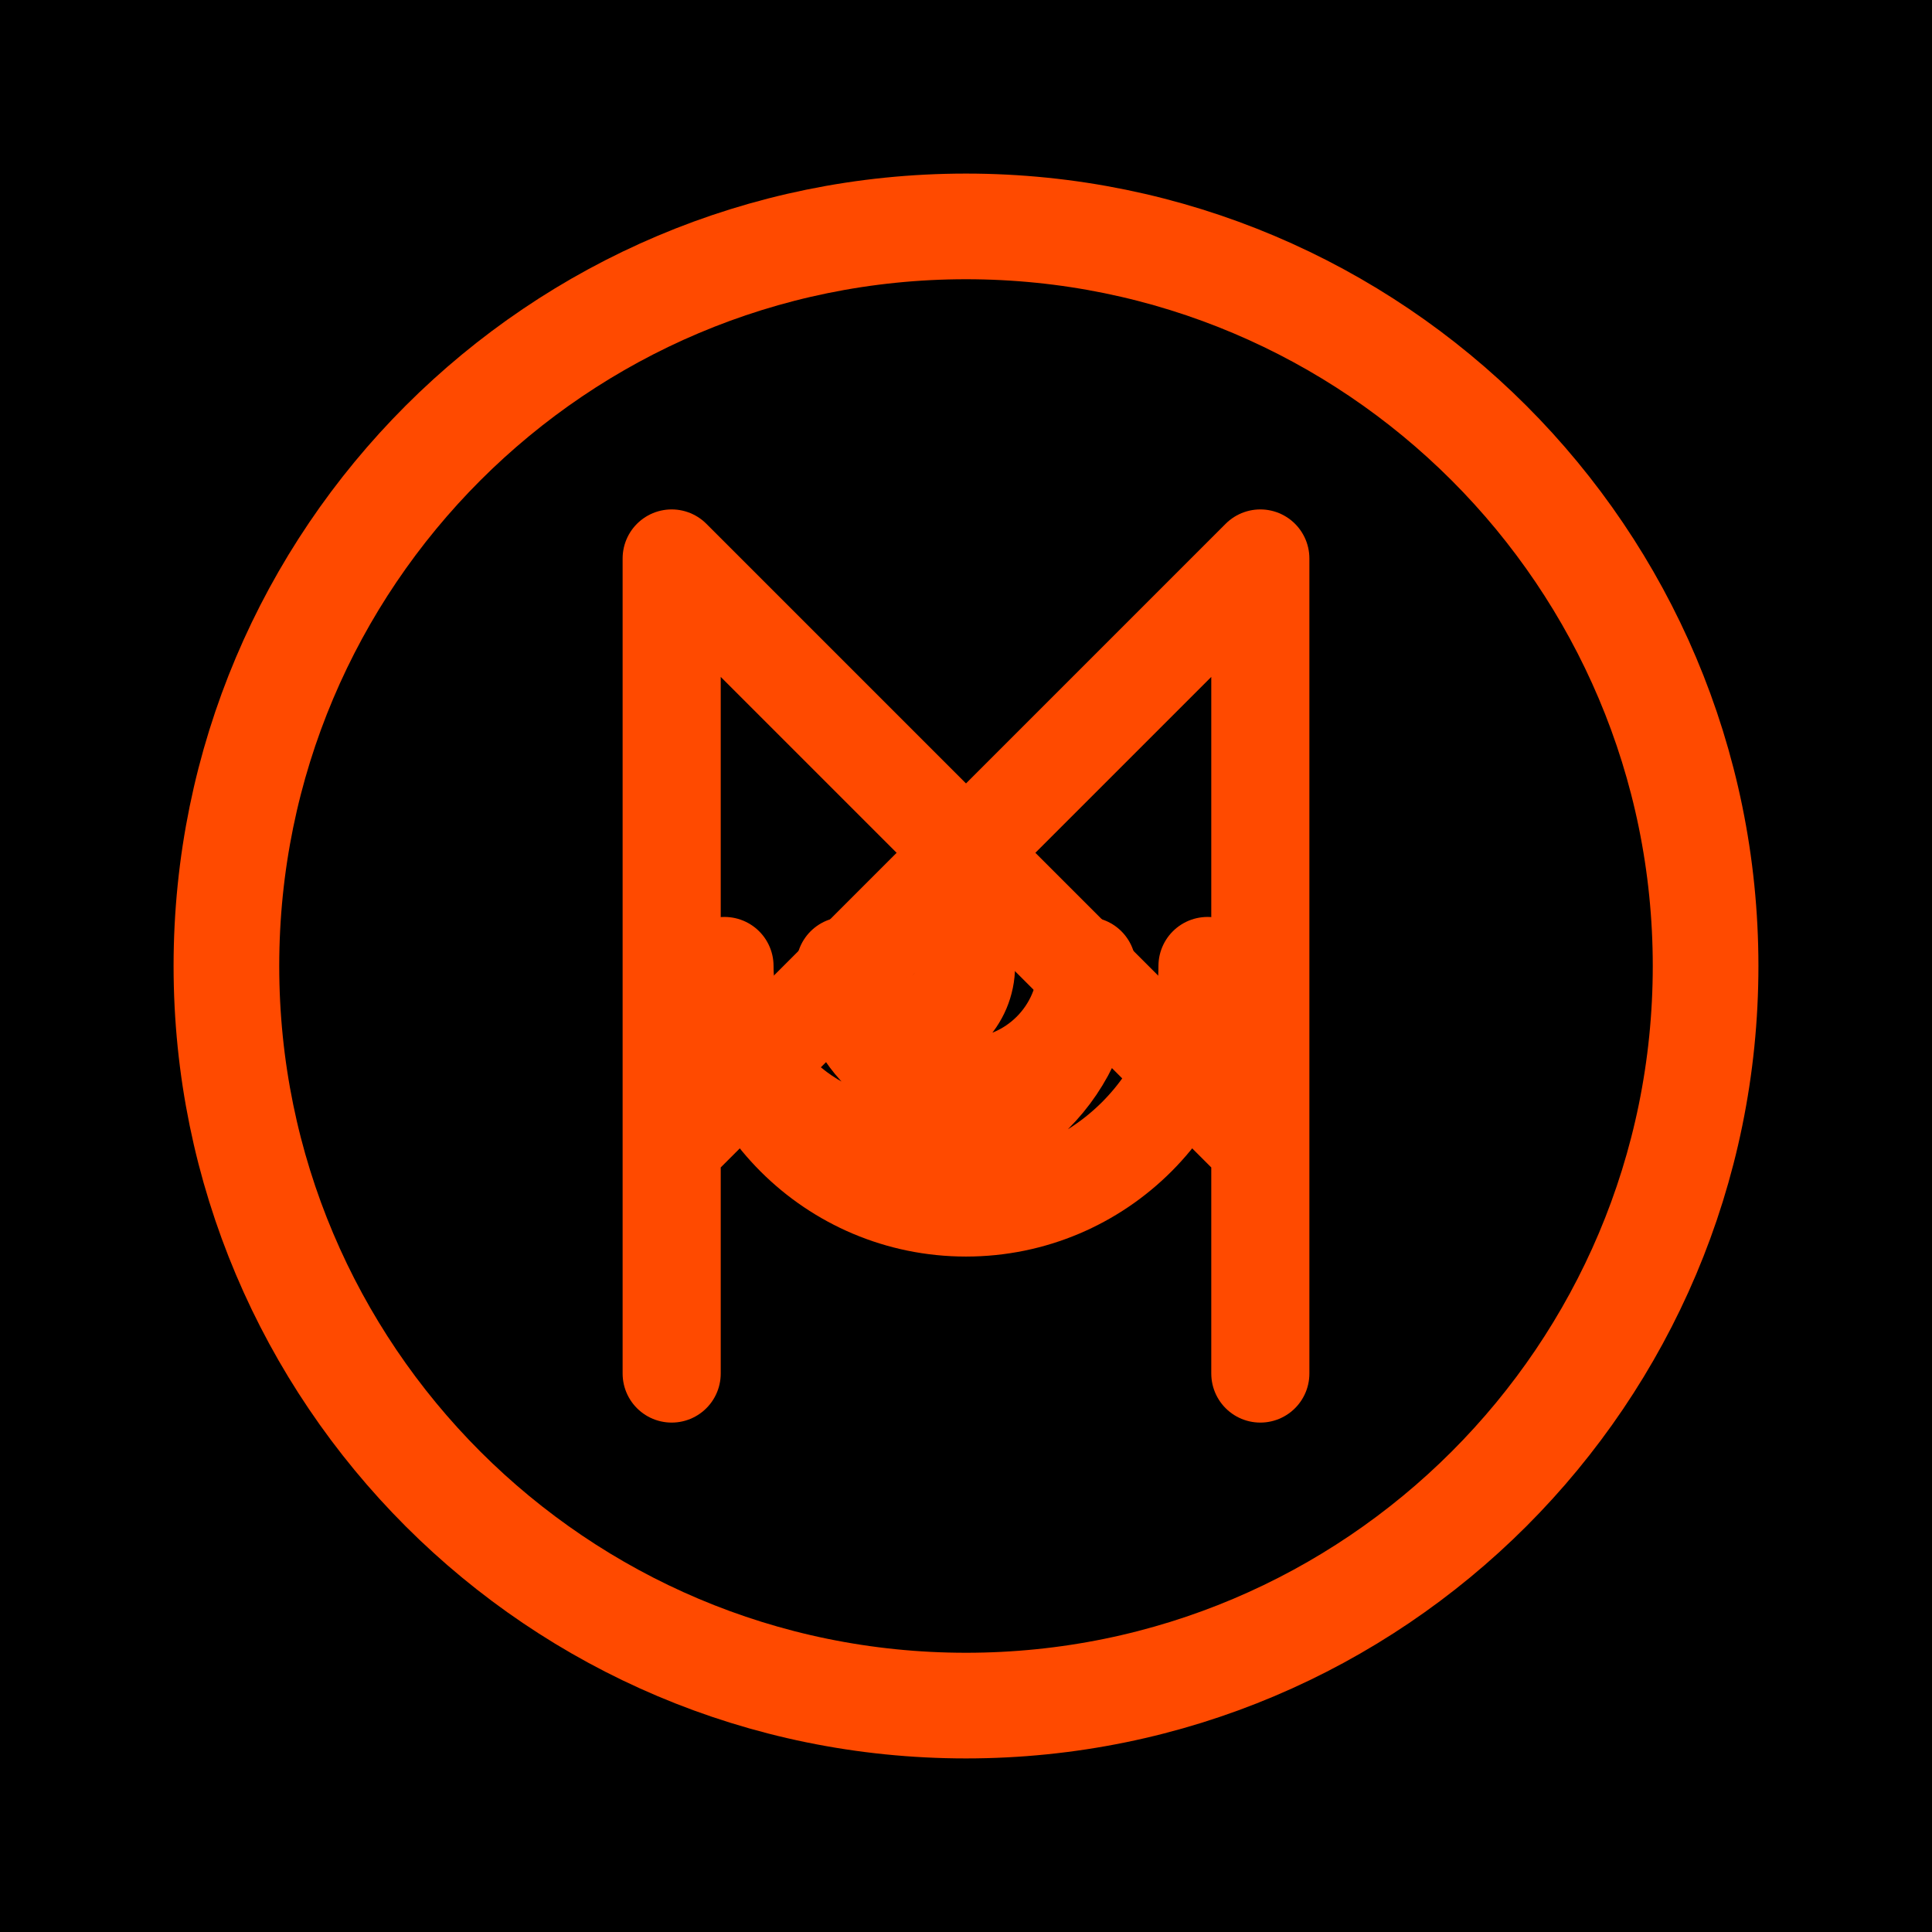
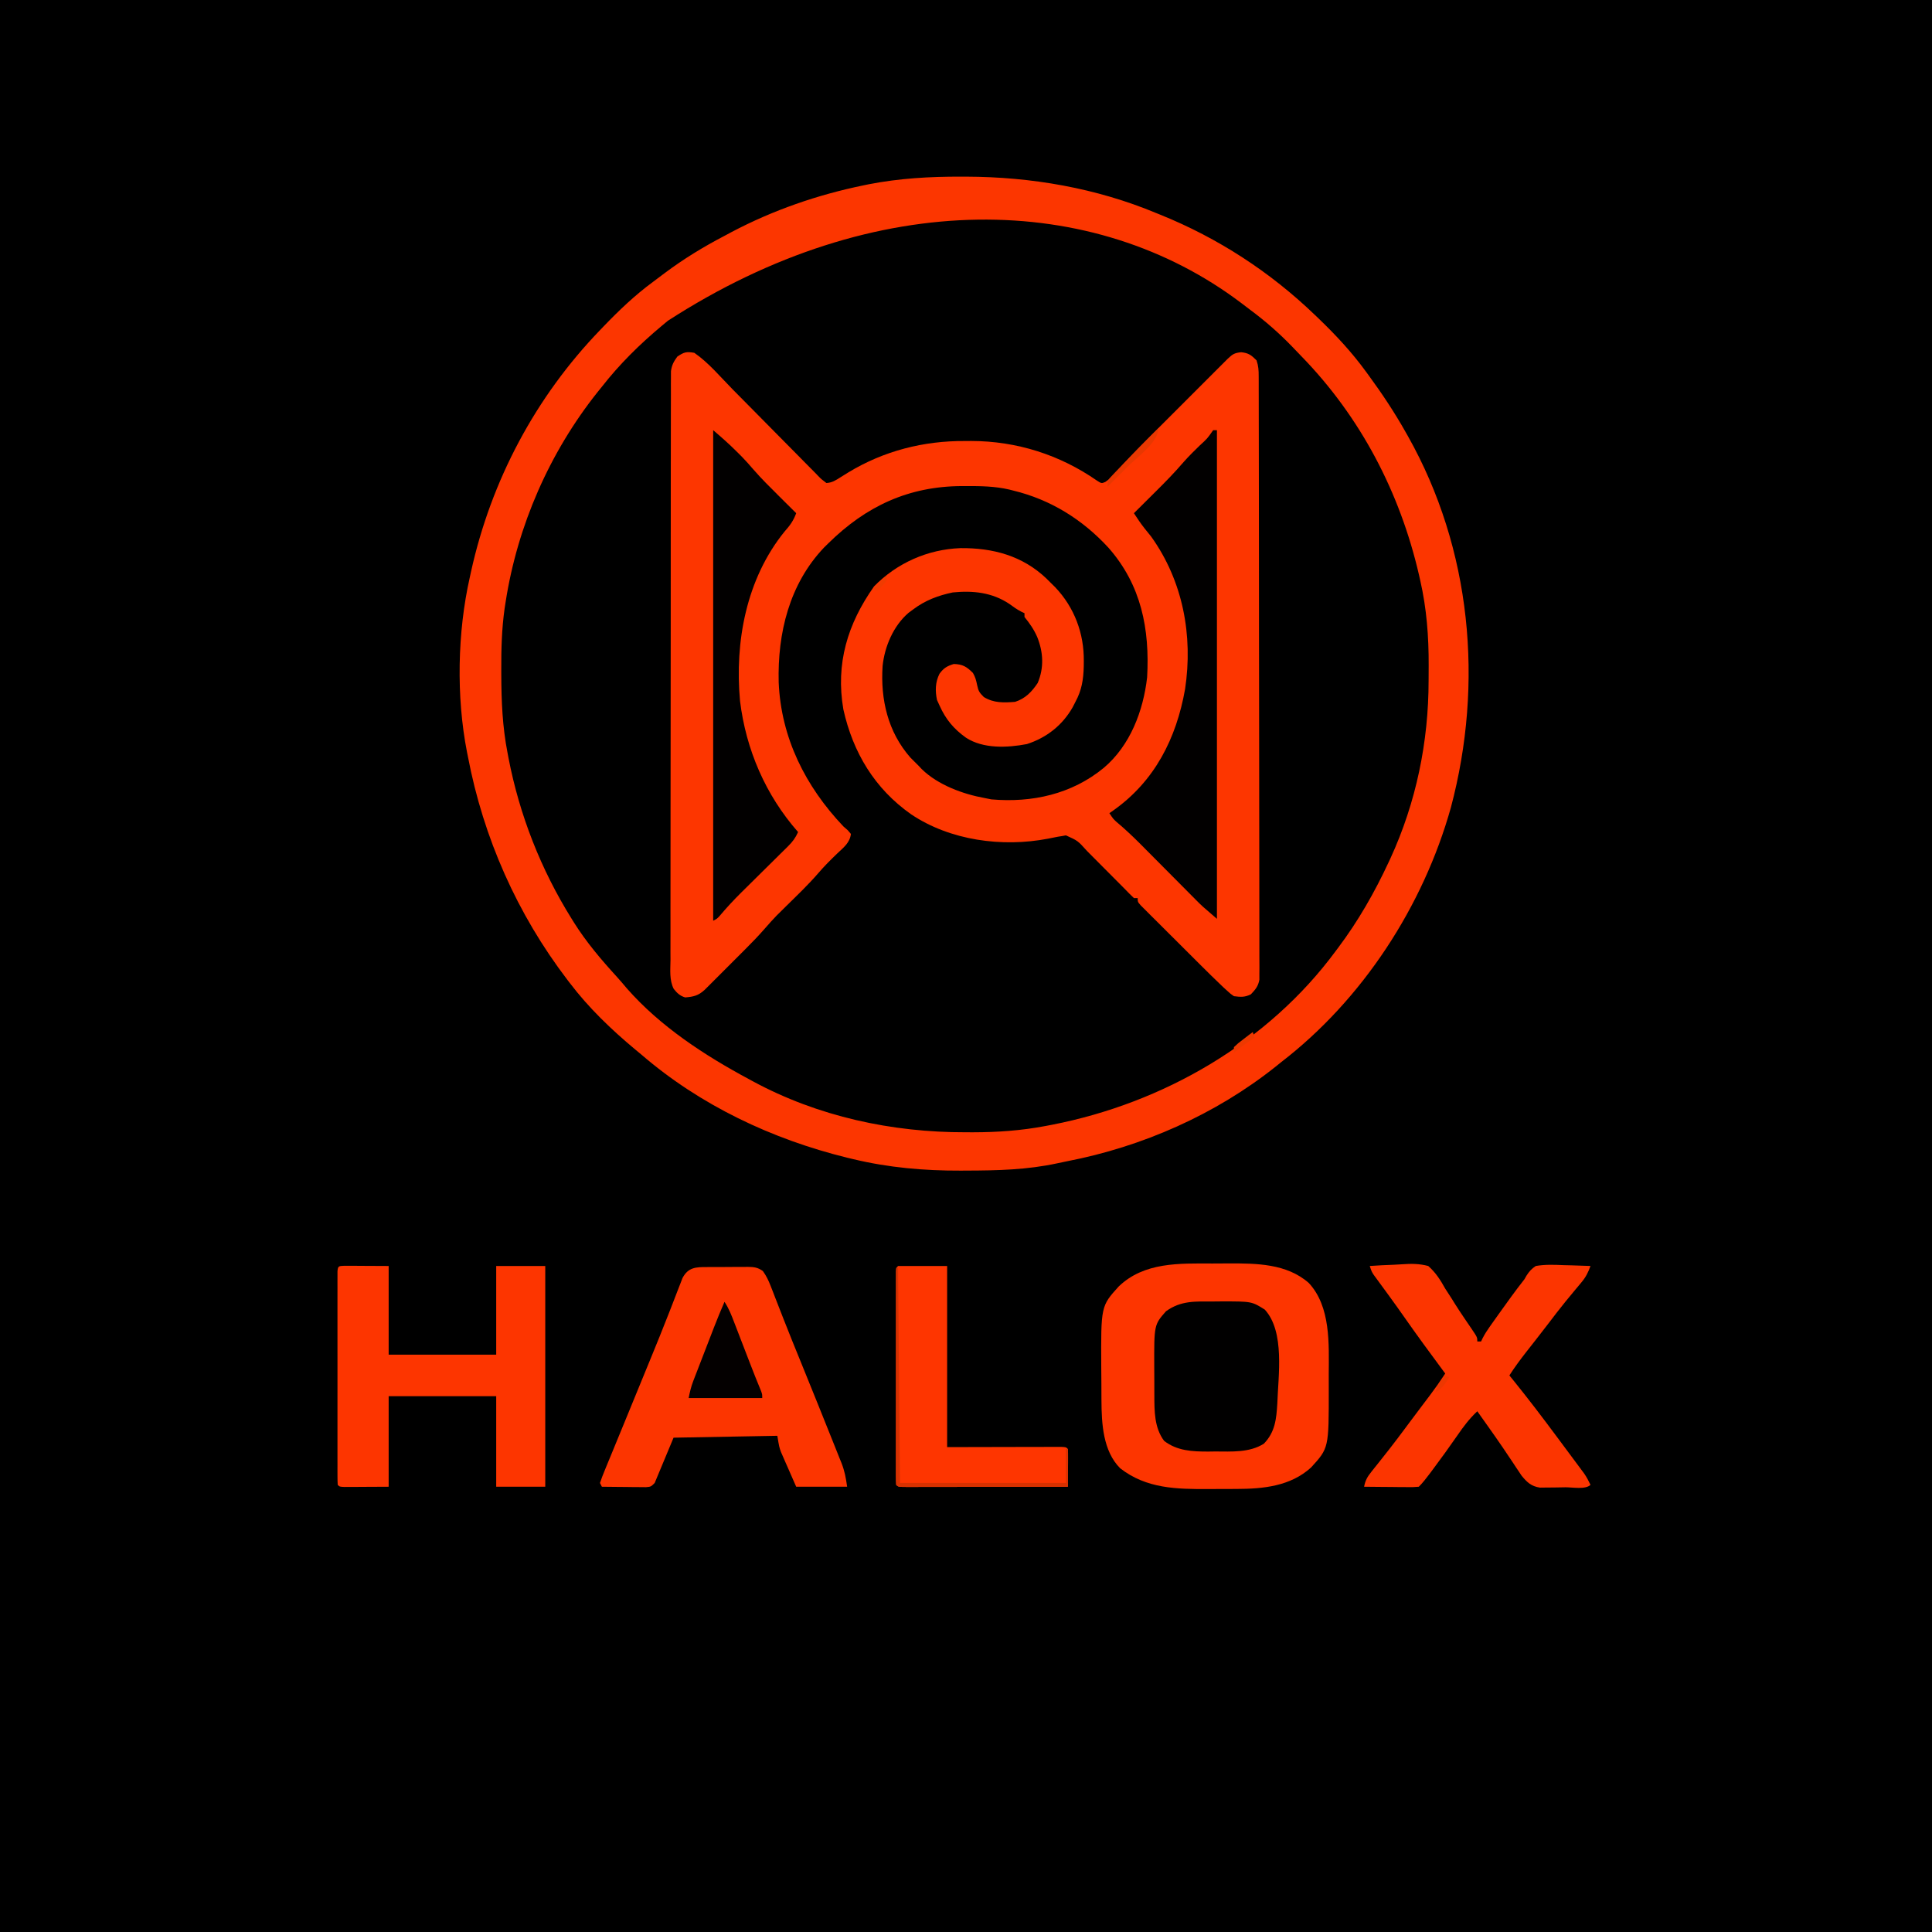
- <svg xmlns="http://www.w3.org/2000/svg" viewBox="0 0 512 512">
-   <rect width="512" height="512" fill="#000" />
-   <g fill="none" stroke="#ff4a00" stroke-linecap="round" stroke-linejoin="round">
-     <circle cx="256" cy="256" r="196" stroke-width="28" />
-     <path d="M178 364V148L256 226 178 304" stroke-width="26" />
-     <path d="M334 364V148L256 226 334 304" stroke-width="26" />
-     <path d="       M 320 256       A 64 64 0 1 1 192 256       A 48 48 0 1 0 288 256       A 32 32 0 1 1 224 256       A 16 16 0 1 0 256 256     " stroke-width="26" />
-   </g>
+ <svg xmlns="http://www.w3.org/2000/svg" version="1.1" width="1024" height="1024">
+   <path d="M0 0 C337.92 0 675.84 0 1024 0 C1024 337.92 1024 675.84 1024 1024 C686.08 1024 348.16 1024 0 1024 C0 686.08 0 348.16 0 0 Z " fill="#000000" transform="translate(0,0)" />
+   <path d="M0 0 C0.665 0.352 1.33 0.704 2.015 1.066 C30.446 16.207 56.509 38.358 75.698 64.258 C76.995 65.994 78.325 67.699 79.664 69.402 C117.286 117.99 132.001 182.931 125.23 243.458 C124.641 247.675 123.881 251.834 123 256 C122.694 257.474 122.694 257.474 122.382 258.977 C110.525 314.681 81.531 366.777 36 402 C35.423 402.453 34.846 402.907 34.251 403.374 C23.98 411.426 13.301 418.478 2 425 C1.362 425.371 0.725 425.742 0.068 426.125 C-10.495 432.213 -21.589 436.751 -33 441 C-33.73 441.276 -34.461 441.552 -35.213 441.836 C-94.981 464.132 -163.36 460.415 -221.375 434.688 C-245.332 423.655 -267.196 408.921 -286.641 391.137 C-288.682 389.288 -290.764 387.517 -292.875 385.75 C-334.974 348.903 -359.92 289.8 -364.83 234.969 C-366.672 202.783 -364.351 171.963 -355 141 C-354.624 139.747 -354.624 139.747 -354.24 138.469 C-341.297 96.446 -314.321 55.575 -279.691 28.137 C-277.924 26.733 -276.18 25.299 -274.465 23.832 C-201.896 -38.01 -91.613 -45.818 0 0 Z " fill="#000000" transform="translate(631,144)" />
+   <path d="M0 0 C7.517 5.177 13.824 12.765 20.206 19.253 C22.936 22.025 25.676 24.788 28.415 27.552 C33.501 32.684 38.583 37.819 43.648 42.971 C47.187 46.569 50.738 50.154 54.297 53.732 C55.649 55.096 56.996 56.465 58.339 57.838 C60.209 59.748 62.093 61.642 63.981 63.533 C64.534 64.106 65.087 64.678 65.657 65.268 C67.35 67.002 67.35 67.002 70 69 C73.016 68.867 75.026 67.532 77.547 65.926 C78.219 65.508 78.891 65.091 79.583 64.66 C80.298 64.216 81.013 63.771 81.75 63.312 C100.511 51.965 121.558 46.6 143.438 46.75 C144.562 46.742 145.687 46.735 146.846 46.727 C170.873 46.782 193.713 54.044 213.398 67.727 C215.823 69.281 215.823 69.281 217.822 68.444 C220.837 66.445 223.078 63.866 225.457 61.177 C231.671 54.301 238.136 47.717 244.695 41.172 C245.862 40.005 247.028 38.837 248.194 37.67 C250.608 35.255 253.023 32.842 255.439 30.43 C258.539 27.337 261.633 24.239 264.726 21.14 C267.12 18.743 269.515 16.348 271.912 13.954 C273.055 12.812 274.198 11.668 275.34 10.524 C276.924 8.938 278.51 7.355 280.098 5.772 C280.999 4.872 281.9 3.972 282.828 3.045 C285.378 0.644 286.338 0.074 289.812 -0.312 C293.749 0.073 295.234 1.234 298 4 C299.033 7.099 299.128 9.229 299.134 12.478 C299.139 13.623 299.143 14.769 299.148 15.949 C299.147 17.845 299.147 17.845 299.147 19.779 C299.15 21.131 299.154 22.483 299.158 23.835 C299.168 27.558 299.172 31.282 299.175 35.005 C299.179 39.017 299.188 43.03 299.197 47.042 C299.217 56.735 299.227 66.427 299.236 76.12 C299.24 80.682 299.245 85.244 299.251 89.806 C299.268 104.965 299.282 120.125 299.289 135.285 C299.291 139.219 299.293 143.154 299.295 147.088 C299.296 148.066 299.296 149.044 299.297 150.052 C299.305 165.904 299.33 181.756 299.363 197.609 C299.396 213.875 299.414 230.142 299.417 246.409 C299.419 255.545 299.428 264.682 299.453 273.819 C299.475 281.597 299.483 289.376 299.474 297.155 C299.469 301.125 299.471 305.095 299.49 309.065 C299.508 312.699 299.507 316.331 299.491 319.965 C299.488 321.904 299.504 323.844 299.521 325.784 C299.512 326.934 299.504 328.085 299.495 329.271 C299.496 330.264 299.497 331.256 299.498 332.279 C298.86 335.767 297.417 337.456 295 340 C291.74 341.63 289.622 341.467 286 341 C284.23 339.772 284.23 339.772 282.395 338.095 C281.695 337.457 280.996 336.818 280.275 336.16 C276.061 332.159 271.924 328.087 267.812 323.98 C266.86 323.031 265.907 322.082 264.955 321.133 C262.976 319.16 261 317.186 259.025 315.21 C256.49 312.675 253.948 310.147 251.405 307.621 C249.444 305.671 247.488 303.717 245.532 301.761 C244.142 300.372 242.746 298.987 241.351 297.603 C240.516 296.765 239.681 295.927 238.82 295.063 C238.081 294.325 237.341 293.587 236.579 292.826 C235 291 235 291 235 289 C234.34 289 233.68 289 233 289 C231.286 287.382 229.628 285.704 228 284 C227.112 283.107 226.224 282.213 225.309 281.293 C224.613 280.592 224.613 280.592 223.903 279.877 C221.818 277.779 219.731 275.684 217.644 273.589 C216.547 272.487 215.451 271.384 214.356 270.281 C212.761 268.673 211.162 267.069 209.562 265.465 C209.079 264.976 208.596 264.488 208.097 263.984 C203.246 258.59 203.246 258.59 196.965 255.758 C195.961 255.94 195.961 255.94 194.938 256.125 C194.15 256.25 193.362 256.375 192.551 256.504 C190.838 256.837 189.127 257.178 187.418 257.527 C163.175 262.173 135.633 258.504 114.897 244.59 C95.574 230.987 84.118 211.913 79 189 C74.825 164.67 81.23 143.674 95.25 123.812 C107.385 111.402 123.706 104.161 141.018 103.525 C158.248 103.345 173.917 107.538 186.617 119.621 C187.404 120.406 188.19 121.191 189 122 C189.724 122.713 190.449 123.426 191.195 124.16 C201.437 134.889 206.61 148.713 206.438 163.438 C206.429 164.358 206.421 165.279 206.412 166.228 C206.24 173.143 205.344 178.859 202 185 C201.526 185.929 201.051 186.859 200.562 187.816 C195.164 197.355 186.746 204.003 176.285 207.375 C165.886 209.353 153.167 209.949 144 204 C137.503 199.351 133.257 194.276 130 187 C129.546 186.01 129.093 185.02 128.625 184 C127.621 179.18 127.697 174.595 129.941 170.125 C132.141 167.105 133.944 166.017 137.5 164.938 C142.239 165.022 144.399 166.399 147.688 169.688 C148.964 171.936 149.37 173.501 149.875 176 C150.594 179.244 150.953 179.953 153.438 182.438 C158.743 185.673 163.956 185.46 170 185 C175.477 183.243 178.852 179.692 182 175 C185.429 166.895 184.969 158.679 181.75 150.625 C179.968 146.544 177.781 143.458 175 140 C175 139.34 175 138.68 175 138 C174.136 137.596 174.136 137.596 173.254 137.184 C170.965 135.982 169.019 134.591 166.938 133.062 C157.819 126.988 147.762 125.938 137 127 C129.244 128.61 122.339 131.218 116 136 C115.176 136.61 114.353 137.219 113.504 137.848 C105.535 144.697 100.857 155.681 99.793 166.01 C98.641 183.725 102.557 200.886 114.5 214.5 C115.981 216.018 117.48 217.521 119 219 C119.517 219.549 120.034 220.098 120.566 220.664 C129.168 229.064 142.424 233.921 154 236 C155.702 236.34 155.702 236.34 157.438 236.688 C179.006 238.579 200.096 233.904 217 220 C231.026 208.17 237.96 189.821 240 172 C241.424 146.472 236.947 123.081 219.485 103.283 C205.7 88.317 188.889 77.817 169 73 C168.315 72.825 167.629 72.65 166.923 72.469 C159.303 70.705 151.729 70.601 143.938 70.625 C143.251 70.626 142.564 70.627 141.856 70.628 C113.612 70.746 91.066 81.22 71 101 C70.269 101.718 69.538 102.436 68.785 103.176 C50.346 122.564 44.065 148.589 44.719 174.641 C45.977 204.138 58.885 229.788 79 251 C79.768 251.672 80.537 252.343 81.328 253.035 C81.88 253.684 82.432 254.332 83 255 C82.451 259.689 79.135 262.157 75.875 265.25 C72.343 268.643 68.913 272.042 65.727 275.766 C60.418 281.924 54.524 287.518 48.738 293.223 C47.845 294.108 46.952 294.994 46.031 295.906 C44.833 297.087 44.833 297.087 43.611 298.291 C41.542 300.438 39.581 302.61 37.632 304.864 C34.191 308.828 30.576 312.569 26.859 316.273 C26.211 316.923 25.562 317.573 24.893 318.243 C23.536 319.6 22.178 320.956 20.819 322.311 C18.738 324.387 16.662 326.469 14.586 328.551 C13.261 329.875 11.935 331.2 10.609 332.523 C9.991 333.144 9.372 333.765 8.734 334.405 C8.157 334.979 7.579 335.554 6.983 336.146 C6.478 336.65 5.973 337.155 5.453 337.674 C2.104 340.73 -0.422 341.308 -4.867 341.656 C-7.62 340.809 -9.143 339.347 -10.92 337.117 C-13.303 332.444 -12.673 326.982 -12.621 321.86 C-12.626 320.505 -12.632 319.151 -12.641 317.796 C-12.658 314.08 -12.644 310.364 -12.624 306.647 C-12.609 302.637 -12.622 298.626 -12.632 294.616 C-12.647 286.762 -12.634 278.909 -12.613 271.055 C-12.589 261.912 -12.591 252.768 -12.593 243.624 C-12.597 227.311 -12.576 210.998 -12.542 194.685 C-12.509 178.852 -12.495 163.018 -12.501 147.184 C-12.508 129.946 -12.505 112.708 -12.486 95.469 C-12.485 94.558 -12.484 93.647 -12.482 92.708 C-12.48 90.877 -12.478 89.047 -12.476 87.217 C-12.469 80.841 -12.469 74.465 -12.47 68.09 C-12.471 60.322 -12.462 52.554 -12.438 44.787 C-12.426 40.823 -12.419 36.859 -12.425 32.894 C-12.43 29.267 -12.421 25.64 -12.402 22.012 C-12.395 20.075 -12.402 18.139 -12.411 16.202 C-12.401 15.053 -12.392 13.905 -12.383 12.721 C-12.382 11.73 -12.38 10.739 -12.378 9.717 C-11.927 6.479 -10.926 4.625 -9 2 C-5.388 -0.408 -4.261 -0.724 0 0 Z " fill="#FD3600" transform="translate(368,187)" />
+   <path d="M0 0 C0.959 0.001 1.918 0.002 2.906 0.004 C37.425 0.121 71.773 6.033 103.75 19.375 C104.396 19.636 105.043 19.896 105.709 20.165 C136.348 32.541 163.956 50.483 187.75 73.375 C188.69 74.275 188.69 74.275 189.65 75.192 C198.841 84.03 207.245 93.065 214.75 103.375 C215.24 104.041 215.729 104.708 216.233 105.395 C223.306 115.064 229.873 124.934 235.75 135.375 C236.149 136.078 236.549 136.781 236.96 137.505 C270.658 197.351 277.269 268.444 259.75 334.375 C245.101 386.671 212.963 436.13 169.75 469.375 C168.317 470.533 168.317 470.533 166.855 471.715 C134.927 497.137 96.207 514.158 56.21 521.89 C54.544 522.218 52.882 522.566 51.223 522.931 C35.215 526.408 19.377 526.776 3.062 526.812 C2.033 526.819 1.004 526.825 -0.057 526.831 C-19.283 526.905 -38.266 525.253 -57 520.75 C-58.065 520.497 -59.13 520.244 -60.228 519.983 C-100.055 510.176 -138.064 492.244 -169.25 465.375 C-170.331 464.476 -171.413 463.579 -172.496 462.684 C-185.225 452.079 -197.213 440.595 -207.25 427.375 C-207.883 426.549 -207.883 426.549 -208.529 425.706 C-235.142 390.824 -253.035 350.471 -261.25 307.375 C-261.496 306.163 -261.496 306.163 -261.746 304.927 C-267.473 275.619 -266.822 241.466 -260.25 212.375 C-259.921 210.859 -259.921 210.859 -259.584 209.312 C-248.951 161.148 -225.497 116.893 -191.25 81.375 C-190.635 80.732 -190.019 80.09 -189.385 79.428 C-181.13 70.845 -172.737 62.832 -163.14 55.769 C-161.082 54.251 -159.046 52.707 -157.008 51.164 C-146.886 43.587 -136.453 37.212 -125.25 31.375 C-123.98 30.694 -122.711 30.013 -121.441 29.332 C-99.485 17.758 -75.897 9.61 -51.625 4.625 C-50.661 4.426 -49.697 4.227 -48.703 4.022 C-32.53 0.881 -16.446 -0.039 0 0 Z M-155.25 76.375 C-156.342 77.285 -157.434 78.194 -158.527 79.102 C-170.264 88.92 -180.818 99.296 -190.25 111.375 C-191.027 112.335 -191.805 113.296 -192.605 114.285 C-218.018 146.243 -234.991 185.027 -241.25 225.375 C-241.427 226.514 -241.605 227.653 -241.787 228.826 C-243.322 239.714 -243.609 250.453 -243.562 261.438 C-243.561 262.339 -243.559 263.24 -243.557 264.168 C-243.51 278.097 -242.934 291.671 -240.25 305.375 C-240.084 306.26 -239.917 307.145 -239.746 308.057 C-233.926 338.301 -222.552 367.27 -206.25 393.375 C-205.881 393.969 -205.513 394.563 -205.133 395.174 C-198.565 405.653 -190.677 414.939 -182.352 424.051 C-180.516 426.081 -178.756 428.152 -177 430.25 C-159.292 450.425 -135.742 465.787 -112.25 478.375 C-111.322 478.881 -111.322 478.881 -110.375 479.397 C-75.786 498.141 -36.524 506.619 2.625 506.5 C4.514 506.506 4.514 506.506 6.441 506.512 C19.442 506.498 32.035 505.617 44.812 503.188 C45.976 502.968 47.139 502.749 48.337 502.523 C107.197 491.047 162.884 459.062 198.75 410.375 C199.171 409.815 199.592 409.255 200.025 408.678 C210.607 394.585 219.325 379.344 226.75 363.375 C227.082 362.662 227.415 361.949 227.757 361.214 C241.342 331.626 247.938 299.546 247.935 267.092 C247.937 264.409 247.956 261.726 247.975 259.043 C248.026 243.798 246.909 228.891 243.5 214 C243.282 213.035 243.065 212.07 242.841 211.076 C232.733 167.338 211.868 127.371 180.485 95.157 C178.8 93.426 177.132 91.681 175.465 89.934 C168.617 82.837 161.389 76.546 153.477 70.662 C151.826 69.432 150.194 68.18 148.562 66.926 C70.689 8.13 -44.636 4.887 -155.25 76.375 Z " fill="#FC3600" transform="translate(509.25,93.625)" />
+   <path d="M0 0 C2.826 0.003 5.651 -0.02 8.476 -0.046 C23.294 -0.097 39.368 0.023 51.084 10.316 C62.789 22.929 61.735 42.738 61.657 58.823 C61.646 61.444 61.657 64.065 61.67 66.687 C61.697 97.816 61.697 97.816 52.271 108.128 C41.329 118.063 26.89 119.462 12.767 119.484 C11.975 119.487 11.182 119.49 10.365 119.494 C8.697 119.499 7.029 119.501 5.361 119.501 C2.864 119.503 0.368 119.521 -2.129 119.54 C-19.002 119.603 -34.992 119.367 -48.889 108.534 C-58.022 99.382 -58.748 84.793 -58.807 72.57 C-58.813 71.641 -58.818 70.712 -58.824 69.755 C-58.834 67.793 -58.84 65.83 -58.844 63.868 C-58.854 60.918 -58.885 57.97 -58.916 55.021 C-59.097 22.607 -59.097 22.607 -49.698 12.206 C-36.21 -0.806 -17.592 -0.041 0 0 Z " fill="#FD3500" transform="translate(642.6038,669.6843)" />
+   <path d="M0 0 C0.762 -0.005 1.523 -0.01 2.308 -0.016 C3.915 -0.022 5.522 -0.021 7.129 -0.012 C9.586 -0.004 12.04 -0.033 14.496 -0.064 C16.06 -0.066 17.624 -0.065 19.188 -0.062 C20.286 -0.079 20.286 -0.079 21.407 -0.097 C24.709 -0.051 26.719 0.165 29.432 2.111 C31.286 4.703 32.434 7.112 33.582 10.086 C34.258 11.81 34.258 11.81 34.948 13.568 C35.185 14.185 35.421 14.802 35.665 15.437 C36.692 18.117 37.743 20.788 38.791 23.46 C39.353 24.893 39.914 26.327 40.474 27.761 C43.398 35.249 46.432 42.691 49.469 50.134 C52.36 57.227 55.227 64.33 58.094 71.434 C58.439 72.289 58.785 73.145 59.141 74.027 C61.258 79.276 63.366 84.528 65.461 89.786 C66.127 91.452 66.795 93.117 67.466 94.782 C68.399 97.098 69.322 99.417 70.242 101.738 C70.517 102.416 70.793 103.093 71.076 103.791 C72.804 108.187 73.402 111.589 74.094 116.434 C65.184 116.434 56.274 116.434 47.094 116.434 C45.629 113.092 44.165 109.751 42.656 106.309 C42.195 105.267 41.735 104.225 41.26 103.152 C40.897 102.314 40.534 101.476 40.16 100.613 C39.602 99.341 39.602 99.341 39.033 98.042 C38.094 95.434 38.094 95.434 37.094 89.434 C9.869 89.929 9.869 89.929 -17.906 90.434 C-21.206 98.354 -24.506 106.274 -27.906 114.434 C-29.906 116.434 -29.906 116.434 -32.52 116.661 C-33.599 116.65 -34.678 116.64 -35.789 116.629 C-36.956 116.622 -38.122 116.616 -39.324 116.609 C-40.548 116.593 -41.771 116.576 -43.031 116.559 C-44.262 116.55 -45.493 116.541 -46.762 116.531 C-49.81 116.508 -52.858 116.475 -55.906 116.434 C-56.236 115.774 -56.566 115.114 -56.906 114.434 C-56.135 112.125 -55.294 109.932 -54.355 107.691 C-54.07 106.993 -53.785 106.295 -53.491 105.575 C-52.532 103.233 -51.563 100.896 -50.594 98.559 C-49.915 96.905 -49.237 95.251 -48.559 93.597 C-47.108 90.058 -45.653 86.521 -44.194 82.985 C-40.735 74.598 -37.303 66.199 -33.868 57.802 C-32.721 55.002 -31.572 52.203 -30.422 49.405 C-26.967 40.987 -23.541 32.561 -20.238 24.082 C-19.96 23.37 -19.681 22.658 -19.394 21.924 C-18.117 18.663 -16.852 15.399 -15.609 12.125 C-15.173 11.009 -14.738 9.892 -14.289 8.742 C-13.922 7.781 -13.555 6.82 -13.176 5.83 C-10.127 0.077 -6.055 -0.024 0 0 Z " fill="#FC3500" transform="translate(374.9062,671.5664)" />
+   <path d="M0 0 C1.084 0.005 2.168 0.01 3.285 0.016 C4.338 0.018 5.391 0.021 6.477 0.023 C7.825 0.033 9.173 0.042 10.562 0.051 C14.832 0.072 19.101 0.092 23.5 0.114 C23.5 15.624 23.5 31.134 23.5 47.114 C42.31 47.114 61.12 47.114 80.5 47.114 C80.5 31.604 80.5 16.094 80.5 0.114 C89.08 0.114 97.66 0.114 106.5 0.114 C106.5 38.724 106.5 77.334 106.5 117.114 C97.92 117.114 89.34 117.114 80.5 117.114 C80.5 101.274 80.5 85.434 80.5 69.114 C61.69 69.114 42.88 69.114 23.5 69.114 C23.5 84.954 23.5 100.794 23.5 117.114 C19.23 117.134 14.961 117.155 10.562 117.176 C8.54 117.19 8.54 117.19 6.477 117.204 C4.897 117.207 4.897 117.207 3.285 117.211 C1.659 117.219 1.659 117.219 0 117.227 C-2.5 117.114 -2.5 117.114 -3.5 116.114 C-3.598 114.623 -3.627 113.128 -3.627 111.634 C-3.63 110.667 -3.633 109.699 -3.636 108.702 C-3.634 107.632 -3.632 106.562 -3.63 105.459 C-3.631 104.339 -3.633 103.219 -3.635 102.065 C-3.639 98.341 -3.636 94.618 -3.633 90.895 C-3.634 88.32 -3.635 85.746 -3.636 83.171 C-3.637 77.767 -3.635 72.364 -3.631 66.96 C-3.625 60.704 -3.627 54.448 -3.632 48.192 C-3.638 42.185 -3.637 36.178 -3.634 30.17 C-3.633 27.609 -3.634 25.048 -3.637 22.486 C-3.639 18.913 -3.635 15.341 -3.63 11.768 C-3.632 10.698 -3.634 9.627 -3.636 8.525 C-3.633 7.557 -3.63 6.59 -3.627 5.593 C-3.627 4.747 -3.626 3.901 -3.626 3.03 C-3.432 0.074 -2.972 0.135 0 0 Z " fill="#FD3500" transform="translate(182.5002,670.8865)" />
+   <path d="M0 0 C0.66 0 1.32 0 2 0 C2 85.47 2 170.94 2 259 C-5.873 252.252 -5.873 252.252 -9.34 248.758 C-10.114 247.98 -10.889 247.202 -11.687 246.401 C-12.5 245.579 -13.314 244.757 -14.152 243.91 C-15.011 243.047 -15.87 242.185 -16.755 241.296 C-20.404 237.63 -24.048 233.959 -27.691 230.288 C-30.364 227.598 -33.039 224.91 -35.715 222.223 C-36.932 220.993 -36.932 220.993 -38.175 219.738 C-42.431 215.463 -46.753 211.372 -51.381 207.5 C-53 206 -53 206 -55 203 C-54.287 202.504 -53.574 202.007 -52.84 201.496 C-30.958 185.976 -19.519 163.403 -14.878 137.211 C-10.61 108.865 -15.982 79.981 -32.859 56.402 C-33.993 54.951 -35.145 53.513 -36.324 52.098 C-38.393 49.508 -40.189 46.774 -42 44 C-41.401 43.406 -40.801 42.811 -40.183 42.199 C-37.924 39.957 -35.668 37.713 -33.412 35.467 C-32.443 34.502 -31.472 33.539 -30.5 32.576 C-25.35 27.47 -20.323 22.337 -15.607 16.827 C-12.927 13.779 -10.027 10.96 -7.125 8.125 C-3.082 4.432 -3.082 4.432 0 0 Z " fill="#020000" transform="translate(643,228)" />
+   <path d="M0 0 C4.25 -0.299 8.493 -0.516 12.75 -0.659 C14.193 -0.719 15.636 -0.801 17.076 -0.905 C21.959 -1.25 26.243 -1.268 31 0 C34.98 3.494 37.436 7.406 40 12 C41.138 13.776 42.283 15.548 43.438 17.312 C44.257 18.635 44.257 18.635 45.094 19.984 C46.581 22.336 48.098 24.649 49.656 26.953 C50.346 27.973 50.346 27.973 51.049 29.014 C51.963 30.362 52.88 31.707 53.801 33.05 C57 37.781 57 37.781 57 40 C57.66 40 58.32 40 59 40 C59.278 39.416 59.557 38.832 59.844 38.23 C60.938 36.119 62.132 34.252 63.504 32.312 C63.993 31.619 64.482 30.926 64.986 30.212 C65.766 29.117 65.766 29.117 66.562 28 C67.098 27.245 67.634 26.491 68.186 25.713 C72.685 19.399 77.205 13.094 82 7 C82.352 6.381 82.705 5.763 83.068 5.126 C84.553 2.846 85.717 1.506 88 0 C92.968 -0.865 97.859 -0.661 102.875 -0.438 C104.245 -0.402 105.615 -0.37 106.984 -0.342 C110.325 -0.259 113.661 -0.144 117 0 C115.801 3.284 114.557 5.853 112.312 8.531 C111.784 9.17 111.256 9.808 110.711 10.466 C110.146 11.137 109.582 11.809 109 12.5 C107.81 13.939 106.621 15.379 105.434 16.82 C104.847 17.531 104.26 18.242 103.656 18.974 C100.574 22.745 97.636 26.623 94.684 30.496 C92.612 33.212 90.515 35.907 88.41 38.598 C87.784 39.398 87.158 40.199 86.513 41.024 C85.284 42.595 84.053 44.165 82.821 45.734 C79.702 49.725 76.741 53.74 74 58 C75.038 59.276 75.038 59.276 76.098 60.578 C83.996 70.34 91.582 80.315 99.067 90.396 C100.376 92.16 101.687 93.921 103 95.682 C104.941 98.285 106.877 100.892 108.812 103.5 C109.405 104.295 109.998 105.09 110.609 105.909 C111.157 106.651 111.705 107.392 112.27 108.156 C112.75 108.804 113.231 109.452 113.726 110.119 C115.01 112.014 116.025 113.931 117 116 C114.39 118.61 107.348 117.274 103.809 117.295 C101.772 117.312 99.736 117.356 97.699 117.4 C96.411 117.409 95.124 117.417 93.797 117.426 C92.023 117.448 92.023 117.448 90.214 117.47 C85.58 116.792 83.325 114.627 80.429 111.072 C79.987 110.405 79.545 109.738 79.09 109.051 C78.325 107.913 78.325 107.913 77.546 106.753 C77.015 105.948 76.484 105.142 75.938 104.312 C74.798 102.614 73.657 100.916 72.516 99.219 C71.937 98.356 71.359 97.494 70.764 96.605 C67.962 92.467 65.079 88.388 62.188 84.312 C61.666 83.576 61.144 82.84 60.607 82.081 C59.406 80.387 58.203 78.693 57 77 C52.826 80.901 49.658 85.108 46.438 89.812 C42.184 95.933 37.85 101.977 33.375 107.938 C32.866 108.617 32.358 109.297 31.834 109.997 C29.983 112.454 28.178 114.822 26 117 C23.111 117.227 23.111 117.227 19.461 117.195 C17.508 117.186 17.508 117.186 15.516 117.176 C14.135 117.159 12.755 117.142 11.375 117.125 C9.987 117.115 8.599 117.106 7.211 117.098 C3.807 117.074 0.404 117.041 -3 117 C-2.394 113.749 -1.319 111.807 0.738 109.234 C1.305 108.517 1.872 107.801 2.456 107.062 C3.068 106.299 3.681 105.536 4.312 104.75 C5.599 103.123 6.884 101.496 8.168 99.867 C8.814 99.05 9.461 98.232 10.126 97.39 C12.844 93.923 15.492 90.406 18.125 86.875 C18.606 86.231 19.086 85.587 19.581 84.923 C20.554 83.62 21.525 82.316 22.497 81.012 C24.083 78.889 25.677 76.772 27.273 74.656 C27.813 73.94 28.353 73.223 28.91 72.485 C29.936 71.123 30.964 69.762 31.993 68.402 C34.795 64.678 37.454 60.903 40 57 C39.639 56.513 39.277 56.027 38.905 55.526 C31.999 46.214 25.146 36.875 18.496 27.379 C15.829 23.575 13.135 19.796 10.398 16.043 C9.501 14.811 9.501 14.811 8.586 13.555 C7.427 11.967 6.265 10.382 5.099 8.799 C4.578 8.084 4.057 7.369 3.52 6.633 C3.057 6.003 2.594 5.372 2.116 4.723 C1 3 1 3 0 0 Z " fill="#FC3500" transform="translate(726,671)" />
+   <path d="M0 0 C4.366 3.742 8.469 7.332 12.5 11.375 C13.377 12.249 14.253 13.123 15.156 14.023 C17.268 16.187 19.253 18.433 21.223 20.727 C25.556 25.723 30.24 30.349 34.938 35 C35.812 35.87 36.687 36.74 37.588 37.637 C39.723 39.76 41.86 41.881 44 44 C42.533 48.059 40.63 50.583 37.77 53.812 C17.526 78.838 11.372 112.118 14.227 143.495 C17.37 169.36 27.82 193.464 45 213 C43.643 216.036 42.125 218.117 39.763 220.448 C38.776 221.43 38.776 221.43 37.769 222.432 C37.058 223.13 36.346 223.828 35.613 224.547 C34.878 225.277 34.143 226.007 33.385 226.759 C31.032 229.094 28.673 231.423 26.312 233.75 C23.971 236.064 21.63 238.379 19.293 240.698 C17.84 242.139 16.384 243.577 14.926 245.012 C10.897 249.002 7.095 253.098 3.444 257.436 C2 259 2 259 0 260 C0 174.2 0 88.4 0 0 Z " fill="#020000" transform="translate(378,228)" />
+   <path d="M0 0 C1.29 -0.012 2.579 -0.024 3.908 -0.037 C20.24 -0.062 20.24 -0.062 27.188 4.312 C37.936 16.084 34.278 39.432 33.812 54.188 C33.318 62.371 32.608 69.281 26.688 75.375 C19.042 80.195 9.595 79.523 0.875 79.5 C-0.336 79.516 -1.547 79.532 -2.795 79.549 C-11.256 79.553 -19.29 79.192 -26.188 73.875 C-31.379 66.898 -31.343 58.146 -31.355 49.762 C-31.359 48.974 -31.362 48.186 -31.366 47.375 C-31.371 45.717 -31.373 44.059 -31.373 42.401 C-31.375 39.893 -31.393 37.385 -31.412 34.877 C-31.492 12.344 -31.492 12.344 -25.188 5.188 C-17.198 -0.605 -9.503 0.005 0 0 Z " fill="#010000" transform="translate(643.1875,689.8125)" />
+   <path d="M0 0 C8.58 0 17.16 0 26 0 C26 31.68 26 63.36 26 96 C46.688 95.96 46.688 95.96 67.377 95.91 C69.958 95.907 72.54 95.904 75.121 95.902 C75.796 95.9 76.471 95.897 77.167 95.894 C79.145 95.887 81.124 95.887 83.103 95.886 C84.22 95.884 85.337 95.882 86.488 95.88 C89 96 89 96 90 97 C90.087 98.489 90.107 99.981 90.098 101.473 C90.093 102.821 90.093 102.821 90.088 104.197 C90.075 105.616 90.075 105.616 90.062 107.062 C90.058 108.012 90.053 108.961 90.049 109.939 C90.037 112.293 90.021 114.646 90 117 C78.283 117.023 66.565 117.041 54.848 117.052 C49.408 117.057 43.968 117.064 38.528 117.075 C33.282 117.086 28.037 117.092 22.791 117.095 C20.785 117.097 18.779 117.1 16.773 117.106 C13.974 117.113 11.175 117.114 8.375 117.114 C7.537 117.117 6.699 117.121 5.836 117.124 C0.114 117.114 0.114 117.114 -1 116 C-1.098 114.509 -1.126 113.014 -1.127 111.521 C-1.13 110.553 -1.133 109.586 -1.136 108.589 C-1.134 107.518 -1.131 106.448 -1.129 105.346 C-1.131 104.226 -1.133 103.105 -1.135 101.951 C-1.139 98.228 -1.136 94.505 -1.133 90.781 C-1.133 88.207 -1.134 85.632 -1.136 83.058 C-1.137 77.654 -1.135 72.25 -1.13 66.846 C-1.125 60.59 -1.127 54.335 -1.132 48.079 C-1.137 42.071 -1.137 36.064 -1.134 30.057 C-1.133 27.495 -1.134 24.934 -1.136 22.373 C-1.139 18.8 -1.135 15.227 -1.129 11.654 C-1.131 10.584 -1.133 9.514 -1.136 8.411 C-1.133 7.444 -1.13 6.476 -1.127 5.479 C-1.127 4.634 -1.126 3.788 -1.126 2.916 C-1 1 -1 1 0 0 Z " fill="#FE3500" transform="translate(476,671)" />
+   <path d="M0 0 C2.288 3.431 3.653 6.99 5.117 10.816 C5.416 11.588 5.714 12.359 6.022 13.153 C6.976 15.622 7.926 18.092 8.875 20.562 C9.816 23.002 10.758 25.442 11.701 27.881 C12.308 29.452 12.913 31.023 13.518 32.595 C15.412 37.51 17.354 42.401 19.375 47.265 C20 49 20 49 20 51 C7.13 51 -5.74 51 -19 51 C-18.329 47.645 -17.752 45.057 -16.557 41.963 C-16.267 41.206 -15.976 40.448 -15.677 39.667 C-15.363 38.862 -15.05 38.056 -14.727 37.227 C-14.402 36.385 -14.078 35.543 -13.743 34.675 C-13.058 32.898 -12.37 31.121 -11.681 29.345 C-10.632 26.643 -9.589 23.939 -8.547 21.234 C-7.878 19.502 -7.209 17.771 -6.539 16.039 C-6.23 15.238 -5.92 14.437 -5.601 13.611 C-3.822 9.032 -1.962 4.503 0 0 Z " fill="#040000" transform="translate(384,690)" />
+   <path d="M0 0 C0.33 0 0.66 0 1 0 C1.33 37.62 1.66 75.24 2 114 C31.04 114 60.08 114 90 114 C90 108.06 90 102.12 90 96 C90.33 96 90.66 96 91 96 C91 102.6 91 109.2 91 116 C79.283 116.023 67.565 116.041 55.848 116.052 C50.408 116.057 44.968 116.064 39.528 116.075 C34.282 116.086 29.037 116.092 23.791 116.095 C21.785 116.097 19.779 116.1 17.773 116.106 C14.974 116.113 12.175 116.114 9.375 116.114 C8.537 116.117 7.699 116.121 6.836 116.124 C1.114 116.114 1.114 116.114 0 115 C-0.096 113.507 -0.122 112.01 -0.12 110.514 C-0.122 109.545 -0.123 108.576 -0.124 107.578 C-0.121 106.506 -0.117 105.434 -0.114 104.33 C-0.114 103.208 -0.114 102.086 -0.114 100.93 C-0.113 97.202 -0.105 93.474 -0.098 89.746 C-0.096 87.169 -0.094 84.592 -0.093 82.015 C-0.09 75.913 -0.082 69.811 -0.072 63.709 C-0.061 56.764 -0.055 49.818 -0.05 42.873 C-0.04 28.582 -0.022 14.291 0 0 Z " fill="#D83100" transform="translate(475,672)" />
+   <path d="M0 0 C0 7.305 -11.124 15.17 -16.071 20.135 C-19.704 23.766 -23.348 27.387 -27 31 C-27 27.539 -26.667 27.273 -24.395 24.883 C-23.829 24.282 -23.263 23.68 -22.68 23.061 C-22.064 22.422 -21.448 21.783 -20.812 21.125 C-20.188 20.467 -19.564 19.81 -18.921 19.133 C-12.73 12.641 -6.391 6.295 0 0 Z " fill="#E83700" transform="translate(614,227)" />
+   <path d="M0 0 C0.33 0.99 0.66 1.98 1 3 C0.113 3.578 -0.774 4.155 -1.688 4.75 C-4.59 6.681 -7.308 8.783 -10 11 C-10 10.01 -10 9.02 -10 8 C-7.812 5.957 -7.812 5.957 -5 3.812 C-4.072 3.097 -3.144 2.382 -2.188 1.645 C-1.105 0.83 -1.105 0.83 0 0 Z " fill="#ED3900" transform="translate(664,547)" />
+   <path d="M0 0 C0.66 0.33 1.32 0.66 2 1 C0.089 4.536 -1.626 6.79 -5 9 C-4.426 5.129 -2.513 2.918 0 0 Z " fill="#ED3700" transform="translate(766,729)" />
+   <path d="M0 0 C0 3 0 3 -2.5 5.688 C-3.325 6.451 -4.15 7.214 -5 8 C-5.66 7.67 -6.32 7.34 -7 7 C-4.667 4.667 -2.333 2.333 0 0 Z " fill="#F03B00" transform="translate(470,305)" />
</svg>
